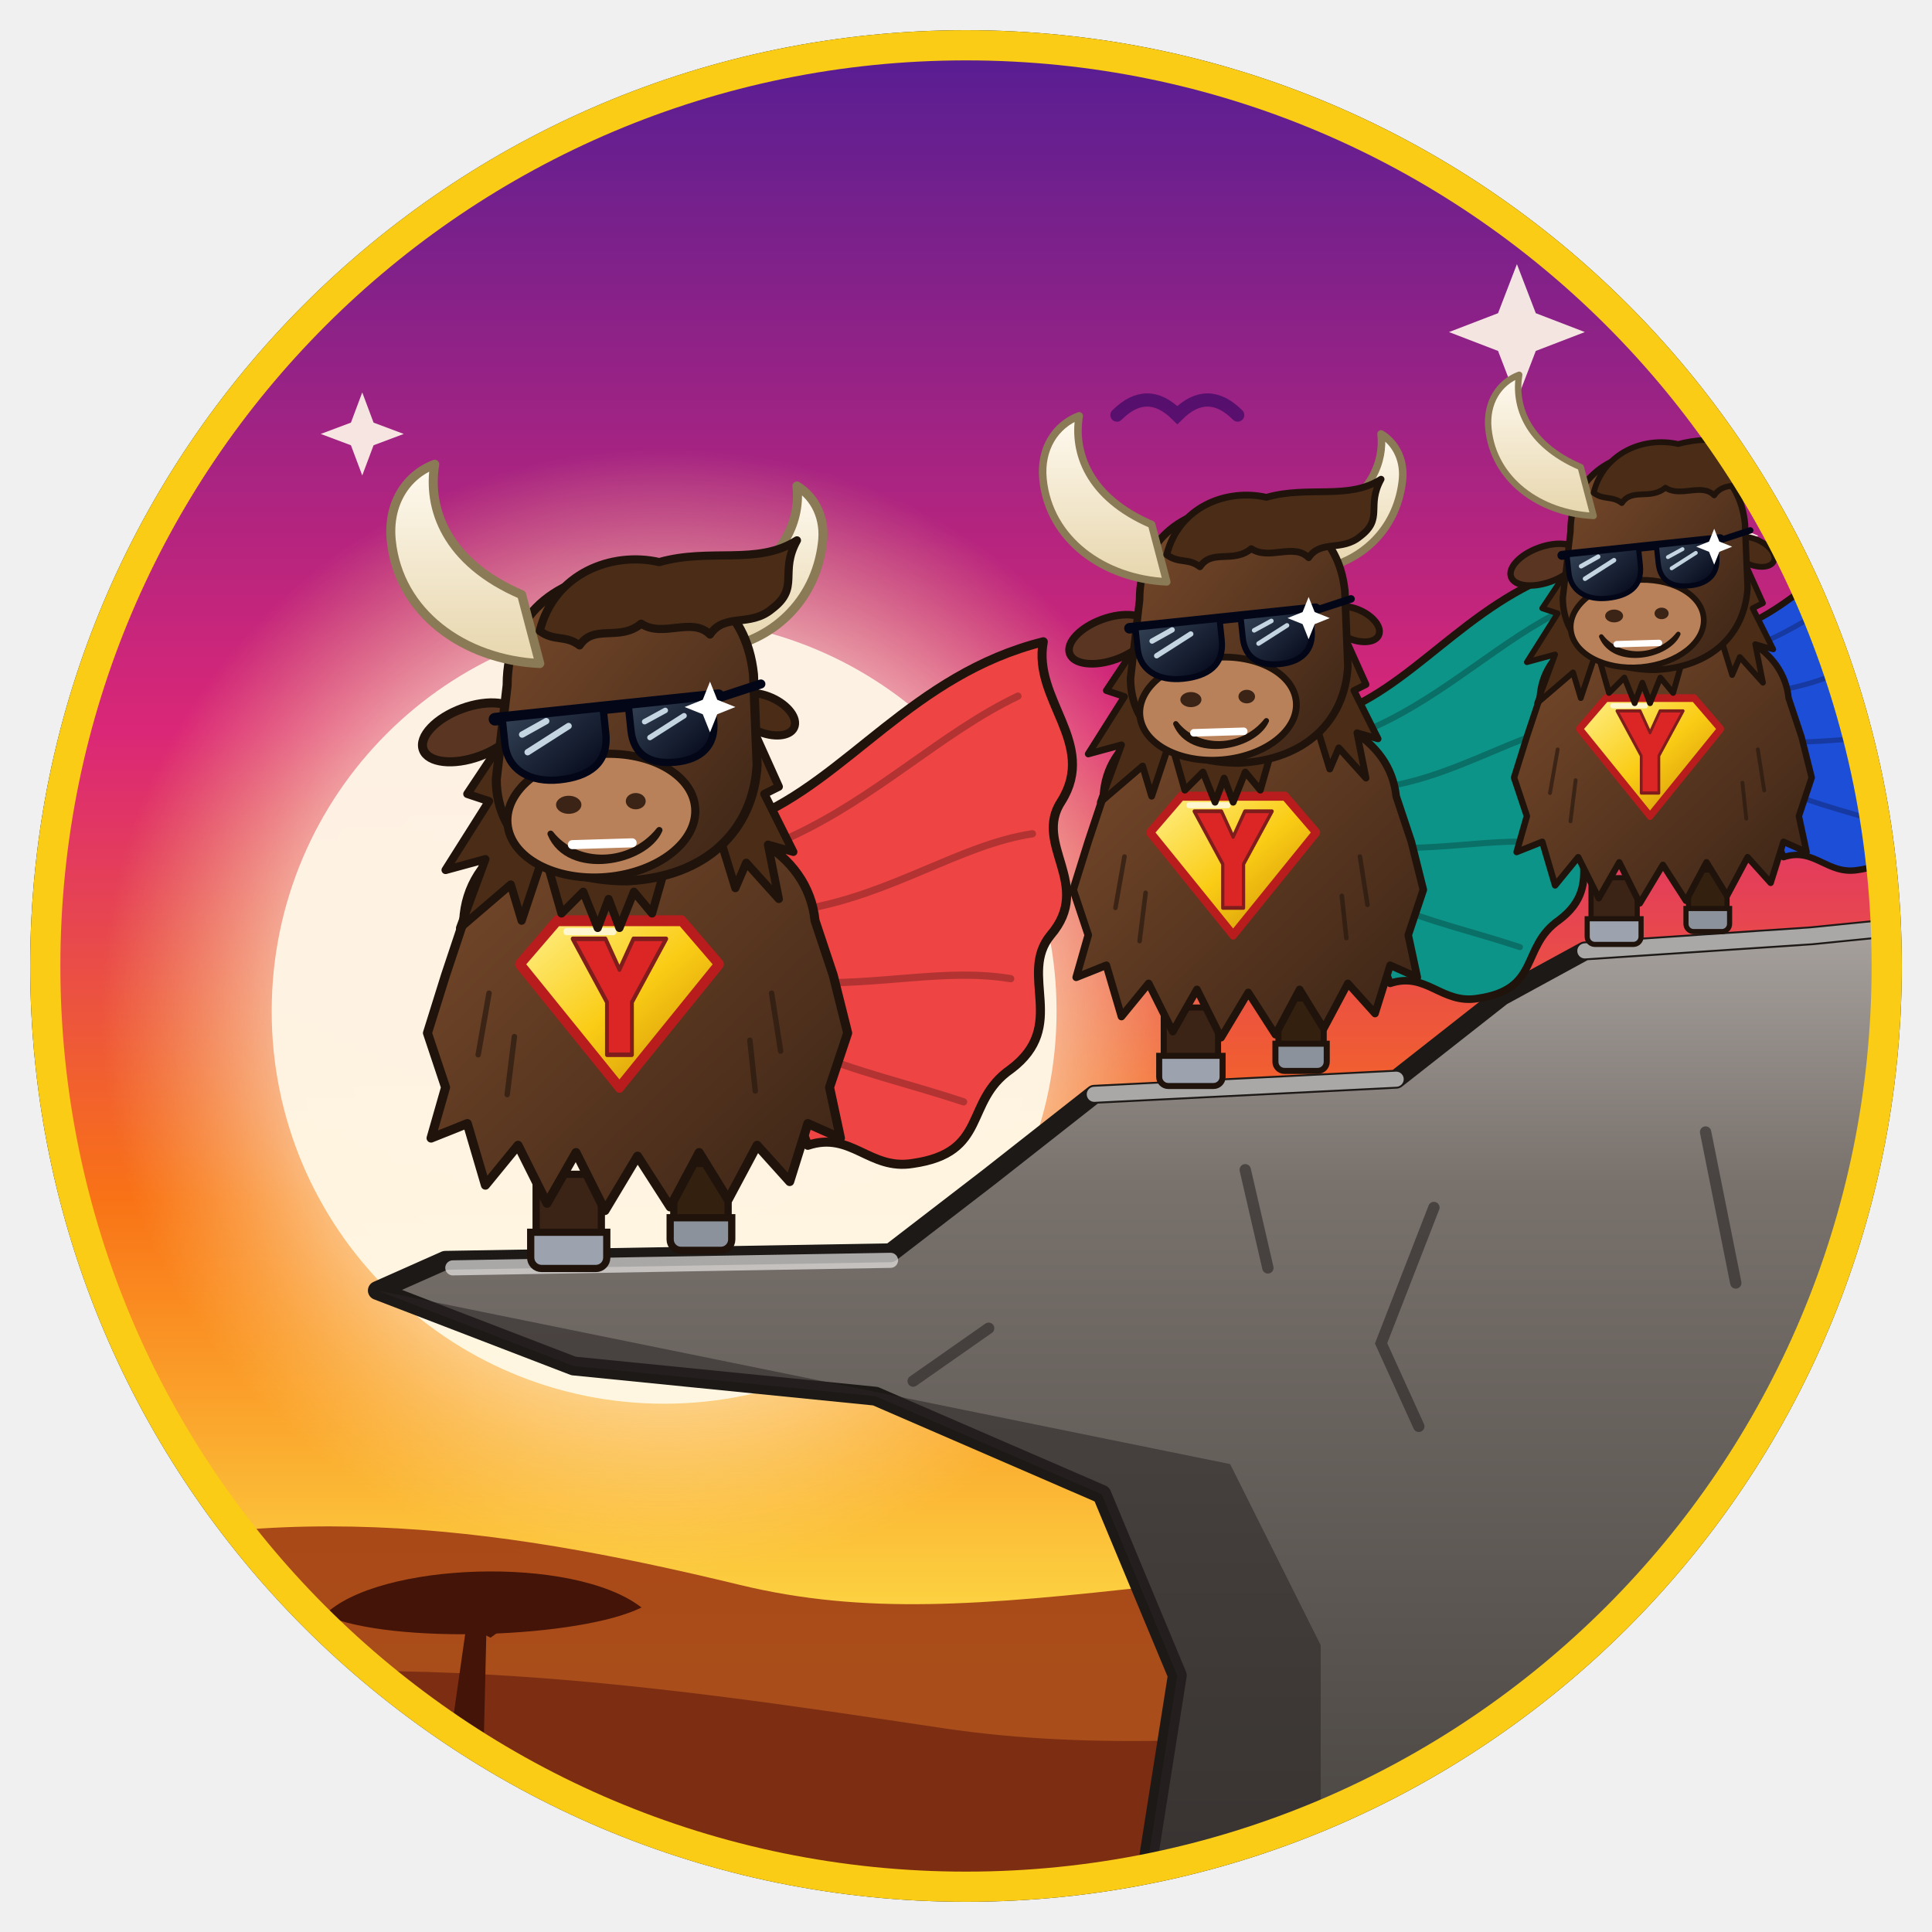
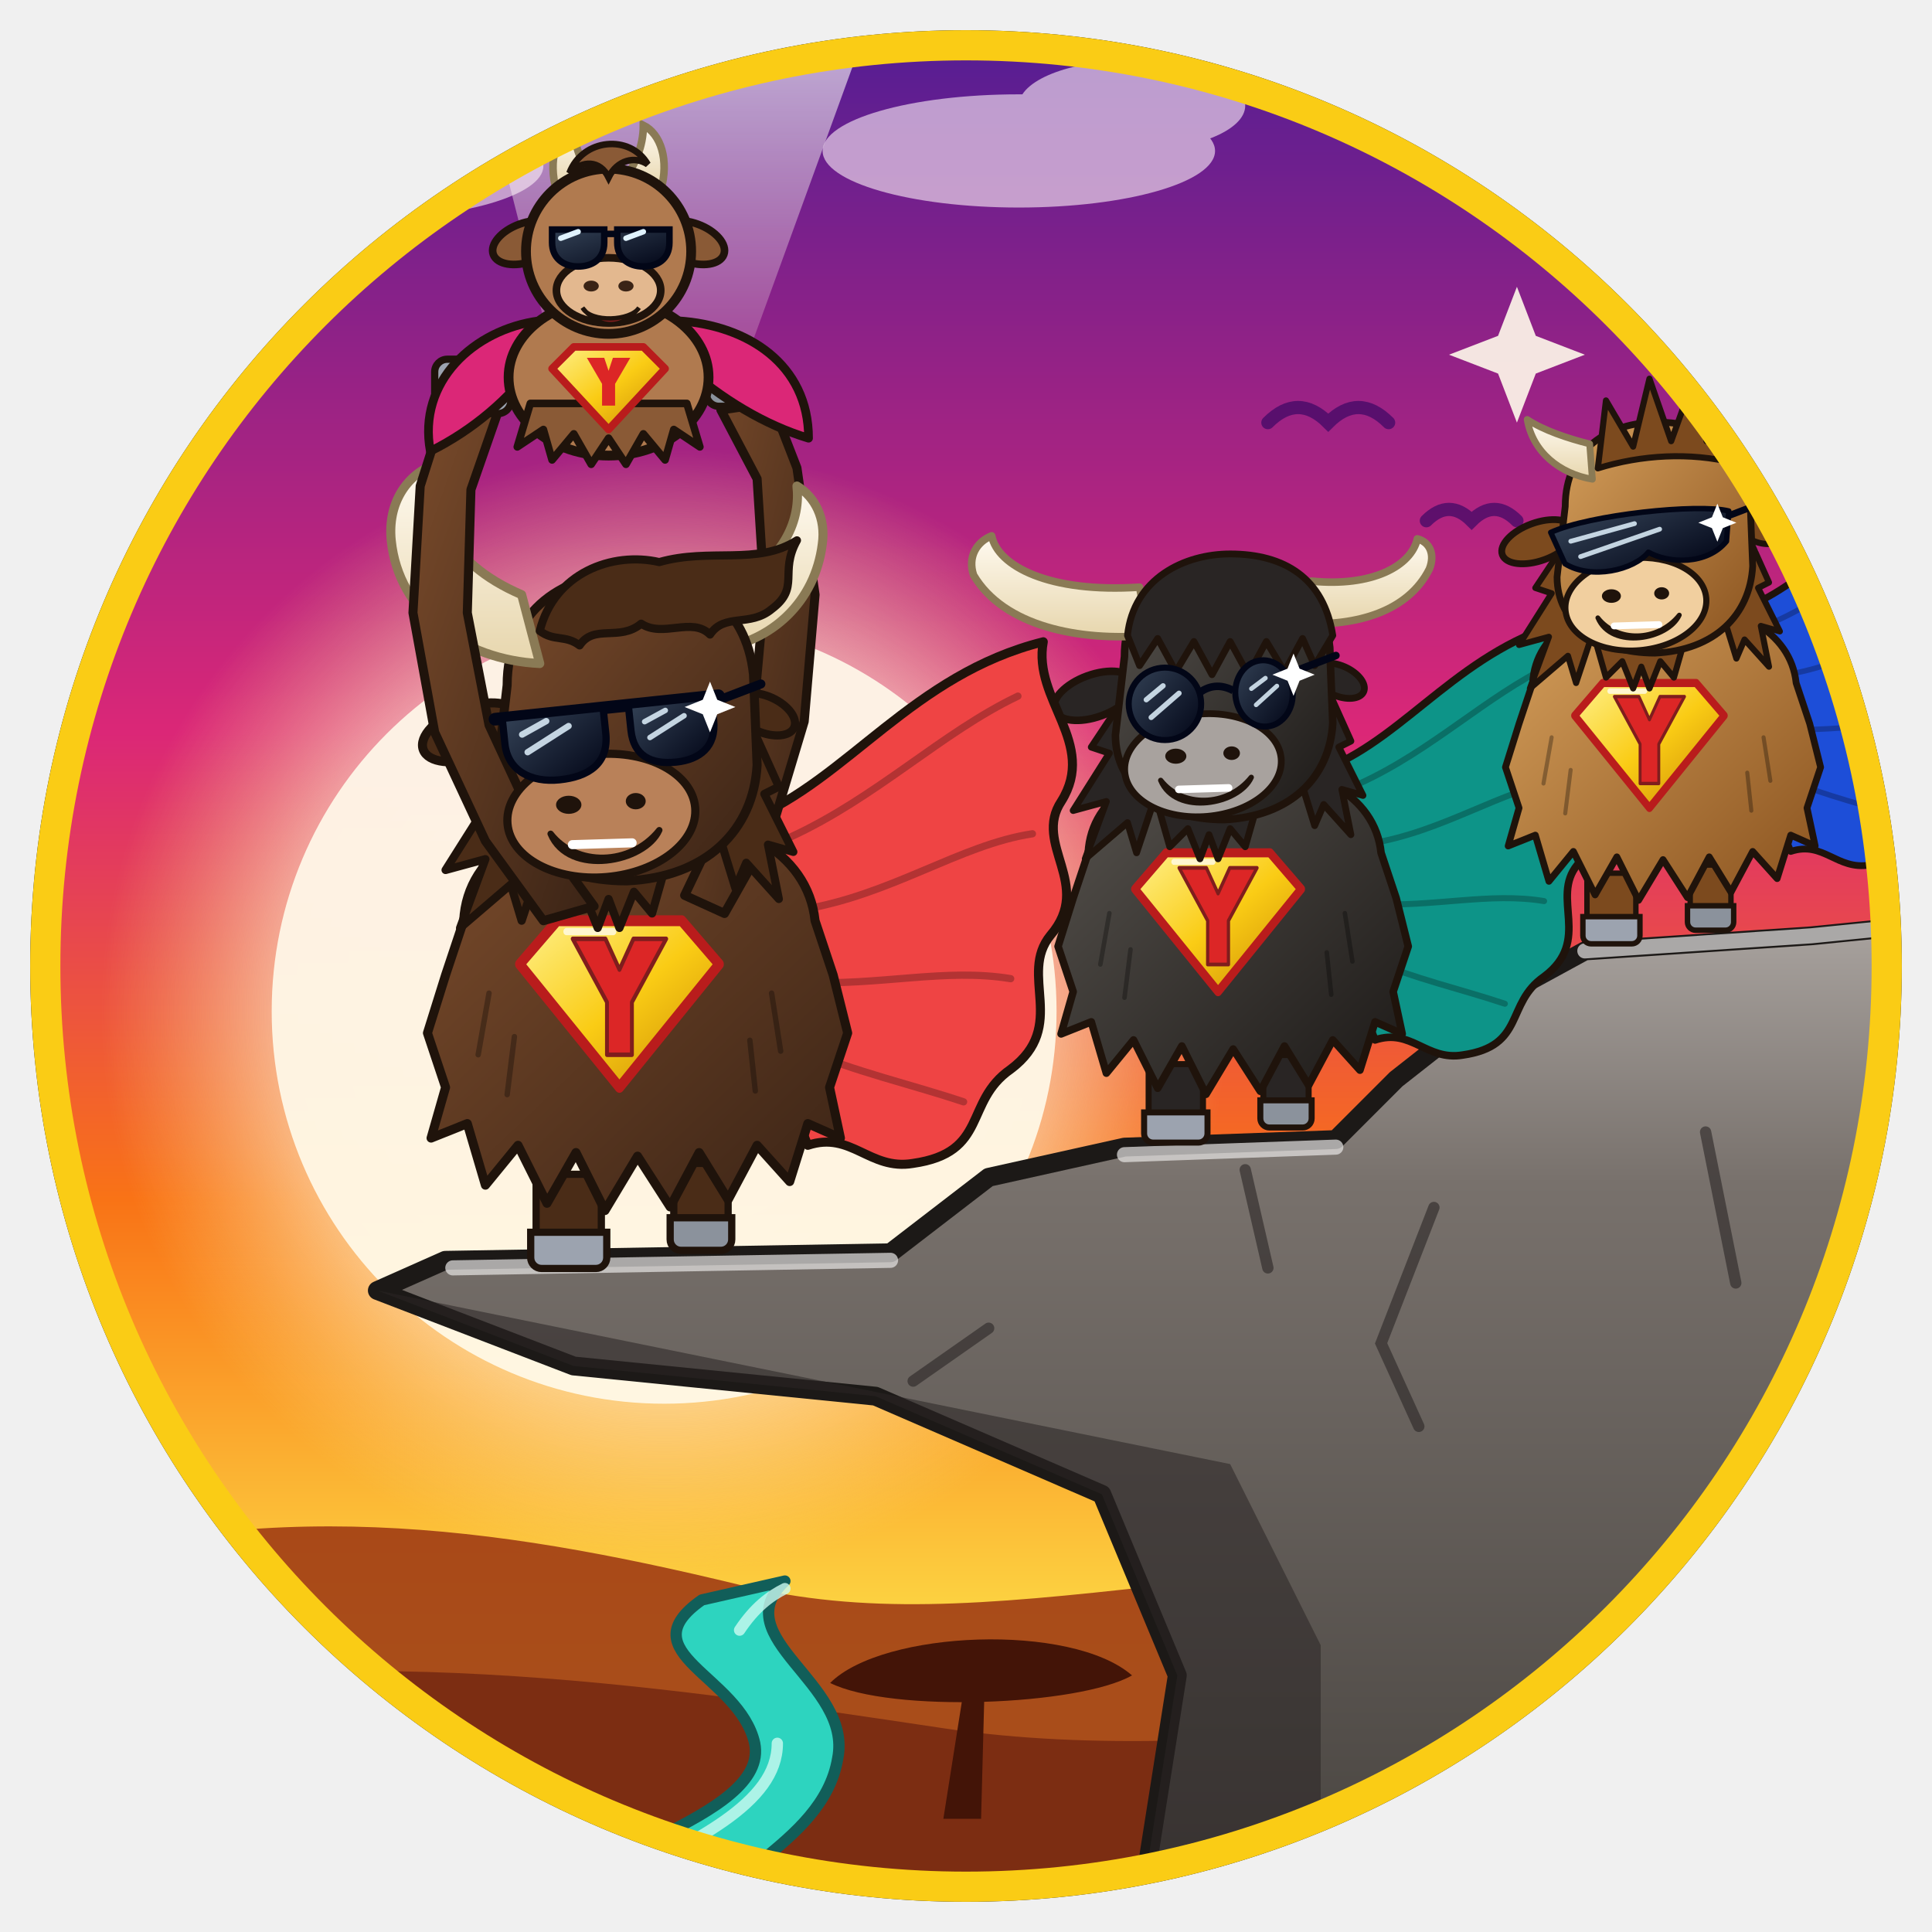
<svg xmlns="http://www.w3.org/2000/svg" viewBox="0 0 512 512" role="img" aria-labelledby="t d">
  <defs>
-     <linearGradient id="cape" x1="0" y1="0" x2="1" y2="1">
-       <stop offset="0" stop-color="#f87171" />
-       <stop offset="0.5" stop-color="#ef4444" />
-       <stop offset="1" stop-color="#b91c1c" />
-     </linearGradient>
-     <linearGradient id="fur" x1="0" y1="0" x2="1" y2="1">
-       <stop offset="0" stop-color="#7a4b2b" />
-       <stop offset="1" stop-color="#3b2416" />
-     </linearGradient>
    <linearGradient id="horn" x1="0" y1="1" x2="0" y2="0">
      <stop offset="0" stop-color="#e7d6ad" />
      <stop offset="1" stop-color="#fffaf0" />
    </linearGradient>
    <linearGradient id="gold" x1="0" y1="0" x2="1" y2="1">
      <stop offset="0" stop-color="#fef08a" />
      <stop offset="0.5" stop-color="#facc15" />
      <stop offset="1" stop-color="#ca8a04" />
    </linearGradient>
    <linearGradient id="lens" x1="0" y1="0" x2="1" y2="1">
      <stop offset="0" stop-color="#334155" />
      <stop offset="1" stop-color="#020617" />
    </linearGradient>
    <linearGradient id="dawn" x1="0" y1="0" x2="0" y2="1">
      <stop offset="0" stop-color="#4c1d95" />
      <stop offset="0.38" stop-color="#db2777" />
      <stop offset="0.62" stop-color="#f97316" />
      <stop offset="0.86" stop-color="#fde047" />
    </linearGradient>
    <radialGradient id="sun">
      <stop offset="0" stop-color="#fffbeb" />
      <stop offset="0.7" stop-color="#fef3c7" />
      <stop offset="1" stop-color="#fde68a" stop-opacity="0" />
    </radialGradient>
+     <linearGradient id="beam" x1="0" y1="0" x2="0" y2="1">
+       <stop offset="0" stop-color="#ffffff" stop-opacity="0.75" />
+       <stop offset="1" stop-color="#fffbeb" stop-opacity="0.15" />
+     </linearGradient>
    <linearGradient id="rock" x1="0" y1="0" x2="0" y2="1">
      <stop offset="0" stop-color="#a8a29e" />
      <stop offset="0.25" stop-color="#78716c" />
      <stop offset="1" stop-color="#44403c" />
    </linearGradient>
    <clipPath id="badge">
      <circle cx="256" cy="256" r="244" />
    </clipPath>
-     <g id="yak">
+     <linearGradient id="furA" x1="0" y1="0" x2="1" y2="1">
+       <stop offset="0" stop-color="#7a4b2b" />
+       <stop offset="1" stop-color="#3b2416" />
+     </linearGradient>
+     <g id="yakA">
      <g stroke="#1f130b" stroke-width="5" stroke-linejoin="round">
-         <path d="M176 266 C150 304 136 356 154 412 C170 406 182 394 194 388 Z" fill="currentColor" />
-         <path d="M314 244 C368 222 404 164 476 146 C470 178 506 202 486 234 C470 258 504 280 480 308                C462 330 490 358 458 382 C432 400 446 428 404 434 C380 438 370 416 346 424 L322 364 Z" fill="currentColor" />
+         <path d="M176 266 C150 304 136 356 154 412 C170 406 182 394 194 388 Z" fill="#ef4444" />
+         <path d="M314 244 C368 222 404 164 476 146 C470 178 506 202 486 234 C470 258 504 280 480 308                C462 330 490 358 458 382 C432 400 446 428 404 434 C380 438 370 416 346 424 L322 364 Z" fill="#ef4444" />
      </g>
      <g stroke="#000000" stroke-width="4" fill="none" stroke-linecap="round" opacity="0.25">
        <path d="M336 254 C384 232 420 196 462 176" />
        <path d="M342 294 C392 286 430 258 470 252" />
        <path d="M342 334 C386 336 422 326 458 332" />
        <path d="M340 370 C374 384 402 390 432 400" />
      </g>
      <g stroke="#1f130b" stroke-width="4">
-         <rect x="272" y="434" width="30" height="34" rx="6" fill="#33200f" />
+         <rect x="272" y="434" width="30" height="34" rx="6" fill="#4a2c17" />
        <path d="M270 464 h34 v12 a6 6 0 0 1 -6 6 h-22 a6 6 0 0 1 -6 -6z" fill="#8b929c" />
-         <rect x="196" y="440" width="36" height="36" rx="6" fill="#3b2416" />
+         <rect x="196" y="440" width="36" height="36" rx="6" fill="#4a2c17" />
        <path d="M193 472 h42 v14 a6 6 0 0 1 -6 6 h-30 a6 6 0 0 1 -6 -6z" fill="#9ca3af" />
      </g>
-       <path d="M156 300 C158 262 196 240 250 240 C306 240 346 262 350 300              L360 330 L368 362 L358 392 L364 420 L346 412 L336 444 L318 424 L302 454 L286 428 L270 458              L252 430 L234 460 L218 428 L202 456 L186 424 L168 446 L158 412 L138 420 L146 392 L136 362 L146 330 Z" fill="url(#fur)" stroke="#1f130b" stroke-width="5" stroke-linejoin="round" />
-       <g stroke="#2a190f" stroke-width="3" fill="none" stroke-linecap="round" opacity="0.7">
+       <path d="M156 300 C158 262 196 240 250 240 C306 240 346 262 350 300 L360 330 L368 362 L358 392 L364 420              L346 412 L336 444 L318 424 L302 454 L286 428 L270 458 L252 430 L234 460 L218 428 L202 456 L186 424              L168 446 L158 412 L138 420 L146 392 L136 362 L146 330 Z" fill="url(#furA)" stroke="#1f130b" stroke-width="5" stroke-linejoin="round" />
+       <g stroke="#000000" stroke-width="3" fill="none" stroke-linecap="round" opacity="0.3">
        <path d="M170 340 l-6 34" />
        <path d="M184 364 l-4 32" />
        <path d="M326 340 l5 32" />
        <path d="M314 366 l3 28" />
      </g>
      <g transform="translate(-14 0) translate(256 340) scale(0.86 1) translate(-256 -340)">
        <path d="M216 300 H296 L320 324 L256 392 L192 324 Z" fill="url(#gold)" stroke="#b91c1c" stroke-width="6" stroke-linejoin="round" />
        <path d="M226 310 L247 310 L256 327 L265 310 L286 310 L264 345 L264 374 L248 374 L248 345 Z" fill="#dc2626" stroke="#7f1d1d" stroke-width="2.5" stroke-linejoin="round" />
        <path d="M222 306 H252" stroke="#fffbeb" stroke-width="4" stroke-linecap="round" opacity="0.8" />
      </g>
+       <path d="M300 296 L326 250 L344 190 L350 120 L340 50 L326 14 L298 18 L318 56 L322 120 L316 186 L300 240 L278 286 Z" fill="url(#furA)" stroke="#1f130b" stroke-width="5" stroke-linejoin="round" />
+       <rect x="290" y="-12" width="38" height="28" rx="7" fill="#8b929c" stroke="#1f130b" stroke-width="4" />
      <path d="M296 150 C326 146 350 124 354 92 C356 78 350 66 340 60 C342 78 334 100 304 116 Z" fill="url(#horn)" stroke="#8a7a55" stroke-width="5" stroke-linejoin="round" />
      <ellipse cx="322" cy="186" rx="18" ry="10" transform="rotate(24 322 186)" fill="#4a2c17" stroke="#1f130b" stroke-width="4.5" />
      <g fill="#4a2c17" stroke="#1f130b" stroke-width="4.5" stroke-linejoin="round">
        <path d="M312 186 L330 226 L322 230 L338 262 L324 258 L330 288 L312 268 L306 282 L298 256 L302 226 Z" />
        <path d="M186 188 L158 230 L170 234 L146 272 L168 266 L154 304 L182 280 L188 300 L200 264 L196 228 Z" />
        <path d="M202 268 L210 296 L222 284 L230 304 L236 288 L242 304 L250 284 L260 296 L268 268 Z" />
      </g>
-       <ellipse cx="160" cy="196" rx="28" ry="14" transform="rotate(-20 160 196)" fill="#5a3622" stroke="#1f130b" stroke-width="5" />
-       <path d="M180 170 C180 128 212 108 248 108 C284 108 312 126 316 164 L318 214              C316 250 290 276 246 278 C204 278 174 256 174 222 Z" fill="url(#fur)" stroke="#1f130b" stroke-width="5" stroke-linejoin="round" />
+       <ellipse cx="160" cy="196" rx="28" ry="14" transform="rotate(-20 160 196)" fill="#4a2c17" stroke="#1f130b" stroke-width="5" />
+       <path d="M180 170 C180 128 212 108 248 108 C284 108 312 126 316 164 L318 214 C316 250 290 276 246 278              C204 278 174 256 174 222 Z" fill="url(#furA)" stroke="#1f130b" stroke-width="5" stroke-linejoin="round" />
      <path d="M198 158 C156 156 120 130 116 90 C114 70 124 54 140 48 C136 72 146 102 188 120 Z" fill="url(#horn)" stroke="#8a7a55" stroke-width="5" stroke-linejoin="round" />
-       <path d="M198 140 C206 108 238 96 264 102 C292 94 318 104 340 90 C330 108 342 116 326 128              C314 138 300 130 292 142 C282 132 266 144 254 136 C242 146 228 136 220 148 C212 142 206 146 198 140 Z" fill="#4a2c17" stroke="#1f130b" stroke-width="4.5" stroke-linejoin="round" />
+       <path d="M198 140 C206 108 238 96 264 102 C292 94 318 104 340 90 C330 108 342 116 326 128 C314 138 300 130 292 142 C282 132 266 144 254 136 C242 146 228 136 220 148 C212 142 206 146 198 140 Z" fill="#4a2c17" stroke="#1f130b" stroke-width="4.5" stroke-linejoin="round" />
+       <path d="M200 300 L168 256 L140 196 L128 130 L132 60 L146 16 L176 16 L160 62 L158 130 L170 192 L196 248 L228 292 Z" fill="url(#furA)" stroke="#1f130b" stroke-width="5" stroke-linejoin="round" />
+       <rect x="140" y="-10" width="42" height="30" rx="7" fill="#9ca3af" stroke="#1f130b" stroke-width="4" />
      <ellipse cx="232" cy="242" rx="52" ry="34" transform="rotate(-5 232 242)" fill="#b98159" stroke="#1f130b" stroke-width="4.5" />
-       <ellipse cx="214" cy="236" rx="7" ry="5" fill="#3b2416" />
-       <ellipse cx="251" cy="234" rx="5.5" ry="4.5" fill="#3b2416" />
+       <ellipse cx="214" cy="236" rx="7" ry="5" fill="#1f130b" />
+       <ellipse cx="251" cy="234" rx="5.5" ry="4.5" fill="#1f130b" />
      <path d="M204 252 C218 270 248 270 264 250 C256 268 214 276 204 252 Z" fill="#7f1d1d" stroke="#1f130b" stroke-width="3.5" stroke-linejoin="round" />
      <path d="M216 258 L249 257" stroke="#ffffff" stroke-width="5" stroke-linecap="round" />
      <g transform="rotate(-6 238 192)">
-         <path d="M294 184 L322 178" stroke="#020617" stroke-width="5" stroke-linecap="round" />
+         <path d="M292 186 L322 178" stroke="#020617" stroke-width="5" stroke-linecap="round" />
        <path d="M174 182 H298" stroke="#020617" stroke-width="7" stroke-linecap="round" />
        <path d="M178 182 H234 V196 C234 213 222 219 206 219 C190 219 178 211 178 196 Z" fill="url(#lens)" stroke="#020617" stroke-width="4" stroke-linejoin="round" />
        <path d="M248 182 H294 V195 C294 210 284 216 271 216 C257 216 248 210 248 196 Z" fill="url(#lens)" stroke="#020617" stroke-width="4" stroke-linejoin="round" />
-         <path d="M188 192 L202 186 M190 202 L214 190" stroke="#e0f2fe" stroke-width="3.5" stroke-linecap="round" opacity="0.85" />
-         <path d="M256 192 L268 187 M258 201 L278 191" stroke="#e0f2fe" stroke-width="3" stroke-linecap="round" opacity="0.85" />
+         <path d="M188 192 L202 186 M190 202 L214 190" stroke-width="3.5" stroke="#e0f2fe" stroke-linecap="round" opacity="0.85" />
+         <path d="M256 192 L268 187 M258 201 L278 191" stroke-width="3" stroke="#e0f2fe" stroke-linecap="round" opacity="0.85" />
+       </g>
+       <path d="M292 168 l4 10 10 4 -10 4 -4 10 -4 -10 -10 -4 10 -4z" fill="#ffffff" />
+       <g transform="translate(236 -48) scale(1.2) translate(-238 20)">
+         <path d="M206 -6 C176 -2 150 22 156 54 C176 44 192 30 204 14 Z" fill="#db2777" stroke="#1f130b" stroke-width="4" stroke-linejoin="round" />
+         <path d="M270 -6 C302 -4 330 14 330 48 C310 42 290 30 272 14 Z" fill="#db2777" stroke="#1f130b" stroke-width="4" stroke-linejoin="round" />
+         <ellipse cx="238" cy="20" rx="46" ry="36" fill="#b07a4f" stroke="#1f130b" stroke-width="4.5" />
+         <path d="M202 32 L196 52 L208 44 L212 58 L222 46 L230 60 L238 48 L246 60 L254 46 L264 58 L268 44 L280 52 L274 32 Z" fill="#8a5a36" stroke="#1f130b" stroke-width="3.5" stroke-linejoin="round" />
+         <path d="M222 6 H254 L264 16 L238 44 L212 16 Z" fill="url(#gold)" stroke="#b91c1c" stroke-width="3.5" stroke-linejoin="round" />
+         <path d="M228 11 L236 11 L238 17 L240 11 L248 11 L241 23 L241 33 L235 33 L235 23 Z" fill="#dc2626" />
+         <path d="M214 -66 C210 -80 214 -92 222 -96 C222 -86 226 -78 230 -72 Z" fill="url(#horn)" stroke="#8a7a55" stroke-width="3.5" />
+         <path d="M262 -66 C266 -80 262 -92 254 -96 C254 -86 250 -78 246 -72 Z" fill="url(#horn)" stroke="#8a7a55" stroke-width="3.5" />
+         <ellipse cx="200" cy="-42" rx="16" ry="9" transform="rotate(-20 200 -42)" fill="#8a5a36" stroke="#1f130b" stroke-width="3.5" />
+         <ellipse cx="276" cy="-42" rx="16" ry="9" transform="rotate(20 276 -42)" fill="#8a5a36" stroke="#1f130b" stroke-width="3.5" />
+         <circle cx="238" cy="-38" r="38" fill="#b07a4f" stroke="#1f130b" stroke-width="4.5" />
+         <path d="M220 -74 C226 -90 248 -92 256 -78 C250 -82 242 -80 238 -72 C234 -80 226 -80 220 -74 Z" fill="#8a5a36" stroke="#1f130b" stroke-width="3" />
+         <ellipse cx="238" cy="-20" rx="24" ry="15" fill="#e3b88f" stroke="#1f130b" stroke-width="3.5" />
+         <ellipse cx="230" cy="-22" rx="3.5" ry="2.5" fill="#3b2416" />
+         <ellipse cx="246" cy="-22" rx="3.5" ry="2.5" fill="#3b2416" />
+         <path d="M226 -12 C234 -2 244 -2 252 -12 C248 -6 230 -5 226 -12 Z" fill="#7f1d1d" stroke="#1f130b" stroke-width="2" />
+         <path d="M212 -48 H236 V-42 C236 -34 230 -31 224 -31 C217 -31 212 -35 212 -42 Z M242 -48 H266 V-42 C266 -34 260 -31 254 -31 C247 -31 242 -35 242 -42 Z" fill="url(#lens)" stroke="#020617" stroke-width="3" />
+         <path d="M236 -46 H242" stroke="#020617" stroke-width="3" />
+         <path d="M216 -44 L224 -47 M246 -44 L254 -47" stroke="#e0f2fe" stroke-width="2.5" stroke-linecap="round" />
+       </g>
+     </g>
+     <linearGradient id="furB" x1="0" y1="0" x2="1" y2="1">
+       <stop offset="0" stop-color="#57534e" />
+       <stop offset="1" stop-color="#1c1917" />
+     </linearGradient>
+     <g id="yakB">
+       <g stroke="#1f130b" stroke-width="5" stroke-linejoin="round">
+         <path d="M176 266 C150 304 136 356 154 412 C170 406 182 394 194 388 Z" fill="#0d9488" />
+         <path d="M314 244 C368 222 404 164 476 146 C470 178 506 202 486 234 C470 258 504 280 480 308                C462 330 490 358 458 382 C432 400 446 428 404 434 C380 438 370 416 346 424 L322 364 Z" fill="#0d9488" />
+       </g>
+       <g stroke="#000000" stroke-width="4" fill="none" stroke-linecap="round" opacity="0.25">
+         <path d="M336 254 C384 232 420 196 462 176" />
+         <path d="M342 294 C392 286 430 258 470 252" />
+         <path d="M342 334 C386 336 422 326 458 332" />
+         <path d="M340 370 C374 384 402 390 432 400" />
+       </g>
+       <g stroke="#1f130b" stroke-width="4">
+         <rect x="272" y="434" width="30" height="34" rx="6" fill="#292524" />
+         <path d="M270 464 h34 v12 a6 6 0 0 1 -6 6 h-22 a6 6 0 0 1 -6 -6z" fill="#8b929c" />
+         <rect x="196" y="440" width="36" height="36" rx="6" fill="#292524" />
+         <path d="M193 472 h42 v14 a6 6 0 0 1 -6 6 h-30 a6 6 0 0 1 -6 -6z" fill="#9ca3af" />
+       </g>
+       <path d="M156 300 C158 262 196 240 250 240 C306 240 346 262 350 300 L360 330 L368 362 L358 392 L364 420              L346 412 L336 444 L318 424 L302 454 L286 428 L270 458 L252 430 L234 460 L218 428 L202 456 L186 424              L168 446 L158 412 L138 420 L146 392 L136 362 L146 330 Z" fill="url(#furB)" stroke="#1f130b" stroke-width="5" stroke-linejoin="round" />
+       <g stroke="#000000" stroke-width="3" fill="none" stroke-linecap="round" opacity="0.3">
+         <path d="M170 340 l-6 34" />
+         <path d="M184 364 l-4 32" />
+         <path d="M326 340 l5 32" />
+         <path d="M314 366 l3 28" />
+       </g>
+       <g transform="translate(-14 0) translate(256 340) scale(0.86 1) translate(-256 -340)">
+         <path d="M216 300 H296 L320 324 L256 392 L192 324 Z" fill="url(#gold)" stroke="#b91c1c" stroke-width="6" stroke-linejoin="round" />
+         <path d="M226 310 L247 310 L256 327 L265 310 L286 310 L264 345 L264 374 L248 374 L248 345 Z" fill="#dc2626" stroke="#7f1d1d" stroke-width="2.5" stroke-linejoin="round" />
+         <path d="M222 306 H252" stroke="#fffbeb" stroke-width="4" stroke-linecap="round" opacity="0.8" />
+       </g>
+       <path d="M298 148 C334 150 368 140 382 112 C386 102 382 94 374 92 C370 110 344 124 304 120 Z" fill="url(#horn)" stroke="#8a7a55" stroke-width="5" stroke-linejoin="round" />
+       <ellipse cx="322" cy="186" rx="18" ry="10" transform="rotate(24 322 186)" fill="#292524" stroke="#1f130b" stroke-width="4.5" />
+       <g fill="#292524" stroke="#1f130b" stroke-width="4.5" stroke-linejoin="round">
+         <path d="M312 186 L330 226 L322 230 L338 262 L324 258 L330 288 L312 268 L306 282 L298 256 L302 226 Z" />
+         <path d="M186 188 L158 230 L170 234 L146 272 L168 266 L154 304 L182 280 L188 300 L200 264 L196 228 Z" />
+         <path d="M202 268 L210 296 L222 284 L230 304 L236 288 L242 304 L250 284 L260 296 L268 268 Z" />
+       </g>
+       <ellipse cx="160" cy="196" rx="28" ry="14" transform="rotate(-20 160 196)" fill="#292524" stroke="#1f130b" stroke-width="5" />
+       <path d="M180 170 C180 128 212 108 248 108 C284 108 312 126 316 164 L318 214 C316 250 290 276 246 278              C204 278 174 256 174 222 Z" fill="url(#furB)" stroke="#1f130b" stroke-width="5" stroke-linejoin="round" />
+       <path d="M196 156 C150 160 100 150 80 116 C76 104 82 94 92 90 C96 110 130 128 190 124 Z" fill="url(#horn)" stroke="#8a7a55" stroke-width="5" stroke-linejoin="round" />
+       <path d="M182 156 C186 118 220 102 250 102 C286 102 312 118 318 156 L306 176 L298 158 L286 180 L274 160 L262 182 L250 160 L238 182 L226 160 L214 180 L202 158 L190 176 Z" fill="#292524" stroke="#1f130b" stroke-width="4.5" stroke-linejoin="round" />
+       <ellipse cx="232" cy="242" rx="52" ry="34" transform="rotate(-5 232 242)" fill="#a8a29e" stroke="#1f130b" stroke-width="4.5" />
+       <ellipse cx="214" cy="236" rx="7" ry="5" fill="#1f130b" />
+       <ellipse cx="251" cy="234" rx="5.5" ry="4.5" fill="#1f130b" />
+       <path d="M204 252 C218 270 248 270 264 250 C256 268 214 276 204 252 Z" fill="#7f1d1d" stroke="#1f130b" stroke-width="3.5" stroke-linejoin="round" />
+       <path d="M216 258 L249 257" stroke="#ffffff" stroke-width="5" stroke-linecap="round" />
+       <g transform="rotate(-6 238 192)">
+         <path d="M292 186 L322 178" stroke="#020617" stroke-width="5" stroke-linecap="round" />
+         <path d="M228 194 Q240 186 252 194" stroke="#020617" stroke-width="5" fill="none" />
+         <circle cx="206" cy="198" r="24" fill="url(#lens)" stroke="#020617" stroke-width="4" stroke-linejoin="round" />
+         <ellipse cx="272" cy="198" rx="19" ry="22" fill="url(#lens)" stroke="#020617" stroke-width="4" stroke-linejoin="round" />
+         <path d="M194 194 L206 186 M196 206 L216 192" stroke-width="3.5" stroke="#e0f2fe" stroke-linecap="round" opacity="0.85" />
+         <path d="M264 194 L274 188 M266 205 L281 194" stroke-width="3" stroke="#e0f2fe" stroke-linecap="round" opacity="0.85" />
+       </g>
+       <path d="M292 168 l4 10 10 4 -10 4 -4 10 -4 -10 -10 -4 10 -4z" fill="#ffffff" />
+     </g>
+     <linearGradient id="furC" x1="0" y1="0" x2="1" y2="1">
+       <stop offset="0" stop-color="#d6a05c" />
+       <stop offset="1" stop-color="#8a531f" />
+     </linearGradient>
+     <g id="yakC">
+       <g stroke="#1f130b" stroke-width="5" stroke-linejoin="round">
+         <path d="M176 266 C150 304 136 356 154 412 C170 406 182 394 194 388 Z" fill="#1d4ed8" />
+         <path d="M314 244 C368 222 404 164 476 146 C470 178 506 202 486 234 C470 258 504 280 480 308                C462 330 490 358 458 382 C432 400 446 428 404 434 C380 438 370 416 346 424 L322 364 Z" fill="#1d4ed8" />
+       </g>
+       <g stroke="#000000" stroke-width="4" fill="none" stroke-linecap="round" opacity="0.25">
+         <path d="M336 254 C384 232 420 196 462 176" />
+         <path d="M342 294 C392 286 430 258 470 252" />
+         <path d="M342 334 C386 336 422 326 458 332" />
+         <path d="M340 370 C374 384 402 390 432 400" />
+       </g>
+       <g stroke="#1f130b" stroke-width="4">
+         <rect x="272" y="434" width="30" height="34" rx="6" fill="#7c4a1e" />
+         <path d="M270 464 h34 v12 a6 6 0 0 1 -6 6 h-22 a6 6 0 0 1 -6 -6z" fill="#8b929c" />
+         <rect x="196" y="440" width="36" height="36" rx="6" fill="#7c4a1e" />
+         <path d="M193 472 h42 v14 a6 6 0 0 1 -6 6 h-30 a6 6 0 0 1 -6 -6z" fill="#9ca3af" />
+       </g>
+       <path d="M156 300 C158 262 196 240 250 240 C306 240 346 262 350 300 L360 330 L368 362 L358 392 L364 420              L346 412 L336 444 L318 424 L302 454 L286 428 L270 458 L252 430 L234 460 L218 428 L202 456 L186 424              L168 446 L158 412 L138 420 L146 392 L136 362 L146 330 Z" fill="url(#furC)" stroke="#1f130b" stroke-width="5" stroke-linejoin="round" />
+       <g stroke="#000000" stroke-width="3" fill="none" stroke-linecap="round" opacity="0.3">
+         <path d="M170 340 l-6 34" />
+         <path d="M184 364 l-4 32" />
+         <path d="M326 340 l5 32" />
+         <path d="M314 366 l3 28" />
+       </g>
+       <g transform="translate(-14 0) translate(256 340) scale(0.86 1) translate(-256 -340)">
+         <path d="M216 300 H296 L320 324 L256 392 L192 324 Z" fill="url(#gold)" stroke="#b91c1c" stroke-width="6" stroke-linejoin="round" />
+         <path d="M226 310 L247 310 L256 327 L265 310 L286 310 L264 345 L264 374 L248 374 L248 345 Z" fill="#dc2626" stroke="#7f1d1d" stroke-width="2.5" stroke-linejoin="round" />
+         <path d="M222 306 H252" stroke="#fffbeb" stroke-width="4" stroke-linecap="round" opacity="0.8" />
+       </g>
+       <path d="M298 144 C318 140 334 126 338 106 C328 114 314 120 302 122 Z" fill="url(#horn)" stroke="#8a7a55" stroke-width="5" stroke-linejoin="round" />
+       <ellipse cx="322" cy="186" rx="18" ry="10" transform="rotate(24 322 186)" fill="#7c4a1e" stroke="#1f130b" stroke-width="4.5" />
+       <g fill="#7c4a1e" stroke="#1f130b" stroke-width="4.5" stroke-linejoin="round">
+         <path d="M312 186 L330 226 L322 230 L338 262 L324 258 L330 288 L312 268 L306 282 L298 256 L302 226 Z" />
+         <path d="M186 188 L158 230 L170 234 L146 272 L168 266 L154 304 L182 280 L188 300 L200 264 L196 228 Z" />
+         <path d="M202 268 L210 296 L222 284 L230 304 L236 288 L242 304 L250 284 L260 296 L268 268 Z" />
+       </g>
+       <ellipse cx="160" cy="196" rx="28" ry="14" transform="rotate(-20 160 196)" fill="#7c4a1e" stroke="#1f130b" stroke-width="5" />
+       <path d="M180 170 C180 128 212 108 248 108 C284 108 312 126 316 164 L318 214 C316 250 290 276 246 278              C204 278 174 256 174 222 Z" fill="url(#furC)" stroke="#1f130b" stroke-width="5" stroke-linejoin="round" />
+       <path d="M200 150 C176 146 156 130 152 106 C164 114 182 120 198 124 Z" fill="url(#horn)" stroke="#8a7a55" stroke-width="5" stroke-linejoin="round" />
+       <path d="M204 142 L210 92 L230 126 L242 76 L258 122 L276 72 L284 122 L310 88 L304 138 C272 130 236 132 204 142 Z" fill="#7c4a1e" stroke="#1f130b" stroke-width="4.5" stroke-linejoin="round" />
+       <ellipse cx="232" cy="242" rx="52" ry="34" transform="rotate(-5 232 242)" fill="#f1cf9f" stroke="#1f130b" stroke-width="4.5" />
+       <ellipse cx="214" cy="236" rx="7" ry="5" fill="#1f130b" />
+       <ellipse cx="251" cy="234" rx="5.5" ry="4.5" fill="#1f130b" />
+       <path d="M204 252 C218 270 248 270 264 250 C256 268 214 276 204 252 Z" fill="#7f1d1d" stroke="#1f130b" stroke-width="3.5" stroke-linejoin="round" />
+       <path d="M216 258 L249 257" stroke="#ffffff" stroke-width="5" stroke-linecap="round" />
+       <g transform="rotate(-6 238 192)">
+         <path d="M292 186 L322 178" stroke="#020617" stroke-width="5" stroke-linecap="round" />
+         <path d="M170 182 C200 172 280 172 302 180 L298 202 C282 218 254 214 240 204 C228 216 196 220 178 206 Z" fill="url(#lens)" stroke="#020617" stroke-width="4" stroke-linejoin="round" />
+         <path d="M184 190 L232 182 M190 202 L250 188" stroke-width="3.5" stroke="#e0f2fe" stroke-linecap="round" opacity="0.85" />
      </g>
      <path d="M292 168 l4 10 10 4 -10 4 -4 10 -4 -10 -10 -4 10 -4z" fill="#ffffff" />
    </g>
  </defs>
  <circle cx="256" cy="256" r="248" fill="#0f172a" />
  <g clip-path="url(#badge)">
    <rect width="512" height="512" fill="url(#dawn)" />
    <circle cx="176" cy="268" r="150" fill="url(#sun)" opacity="0.55" />
    <circle cx="176" cy="268" r="104" fill="#fffbeb" opacity="0.9" />
+     <path d="M120 -10 H236 L196 100 H148 Z" fill="url(#beam)" />
+     <g fill="#fdf2f8" opacity="0.6">
+       <ellipse cx="96" cy="44" rx="48" ry="14" />
+       <ellipse cx="270" cy="40" rx="52" ry="15" />
+       <ellipse cx="300" cy="28" rx="30" ry="12" />
+     </g>
    <g fill="#fffbeb" opacity="0.9">
-       <path d="M402 70 l5 13 13 5 -13 5 -5 13 -5 -13 -13 -5 13 -5z" />
-       <path d="M96 104 l3 8 8 3 -8 3 -3 8 -3 -8 -8 -3 8 -3z" />
-       <path d="M456 132 l3 7 7 3 -7 3 -3 7 -3 -7 -7 -3 7 -3z" />
+       <path d="M402 76 l5 13 13 5 -13 5 -5 13 -5 -13 -13 -5 13 -5z" />
+       <path d="M456 136 l3 7 7 3 -7 3 -3 7 -3 -7 -7 -3 7 -3z" />
    </g>
    <g stroke="#3b0764" stroke-width="3.5" fill="none" stroke-linecap="round" opacity="0.7">
-       <path d="M296 110 q8 -8 16 0 q8 -8 16 0" />
-       <path d="M340 138 q6 -6 12 0 q6 -6 12 0" />
+       <path d="M336 112 q8 -8 16 0 q8 -8 16 0" />
+       <path d="M378 138 q6 -6 12 0 q6 -6 12 0" />
    </g>
    <path d="M0 418 C70 396 130 404 196 420 C262 436 320 410 512 404 V512 H0 Z" fill="#9a3412" opacity="0.85" />
    <path d="M0 452 C90 434 170 446 250 458 C330 470 420 446 512 450 V512 H0 Z" fill="#7c2d12" />
+     <path d="M132 512 C150 492 204 482 200 462 C196 444 166 438 186 424 L208 419 C192 434 226 446 222 466 C218 490 184 498 190 512 Z" fill="#2dd4bf" stroke="#115e59" stroke-width="3" stroke-linejoin="round" />
+     <path d="M160 500 C184 488 206 478 206 462 M196 432 C200 426 204 423 208 421" stroke="#ccfbf1" stroke-width="3" fill="none" stroke-linecap="round" opacity="0.8" />
    <g fill="#431407">
-       <path d="M118 470 L124 428 L129 428 L128 470 Z" />
-       <path d="M126 432 L146 418 L148 421 L130 434 Z" />
-       <path d="M86 428 C100 414 152 412 170 426 C154 434 104 436 86 428 Z" />
-     </g>
-     <path d="M100 342 L118 334 L236 332 L262 312 L290 290 L370 286 L398 264 L420 252 L480 248 L520 244 V520 H300 L312 444 L292 396 L232 370 L152 362 Z" fill="url(#rock)" stroke="#1c1917" stroke-width="5" stroke-linejoin="round" />
+       <path d="M250 482 L256 444 L261 444 L260 482 Z" />
+       <path d="M258 448 L276 436 L278 439 L262 450 Z" />
+       <path d="M220 446 C234 432 284 430 300 444 C286 452 236 454 220 446 Z" />
+     </g>
+     <path d="M100 342 L118 334 L236 332 L262 312 L298 304 L354 302 L370 286 L398 264 L420 252 L480 248 L520 244 V520 H300 L312 444 L292 396 L232 370 L152 362 Z" fill="url(#rock)" stroke="#1c1917" stroke-width="5" stroke-linejoin="round" />
    <path d="M100 342 L152 362 L232 370 L292 396 L312 444 L300 520 H350 L350 436 L326 388 Z" fill="#292524" opacity="0.55" />
-     <path d="M120 336 L236 334 M290 290 L370 286 M420 252 L480 248 L520 244" stroke="#e7e5e4" stroke-width="4" fill="none" stroke-linecap="round" opacity="0.7" />
+     <path d="M120 336 L236 334 M298 306 L354 304 M420 252 L480 248 L520 244" stroke="#e7e5e4" stroke-width="4" fill="none" stroke-linecap="round" opacity="0.7" />
    <g stroke="#292524" stroke-width="3" fill="none" stroke-linecap="round" opacity="0.6">
      <path d="M380 320 l-14 36 l10 22" />
      <path d="M452 300 l8 40" />
      <path d="M262 352 l-20 14" />
      <path d="M330 310 l6 26" />
    </g>
-     <use href="#yak" transform="translate(230 91) scale(0.4)" color="#0d9488" />
-     <use href="#yak" transform="translate(355 83) scale(0.34)" color="#1d4ed8" />
-     <use href="#yak" transform="translate(48 100) scale(0.48)" color="#ef4444" />
+     <use href="#yakB" transform="translate(226 106) scale(0.4)" />
+     <use href="#yakC" transform="translate(350 73) scale(0.36)" />
+     <use href="#yakA" transform="translate(48 100) scale(0.48)" />
  </g>
  <circle cx="256" cy="256" r="244" fill="none" stroke="#facc15" stroke-width="8" />
</svg>
